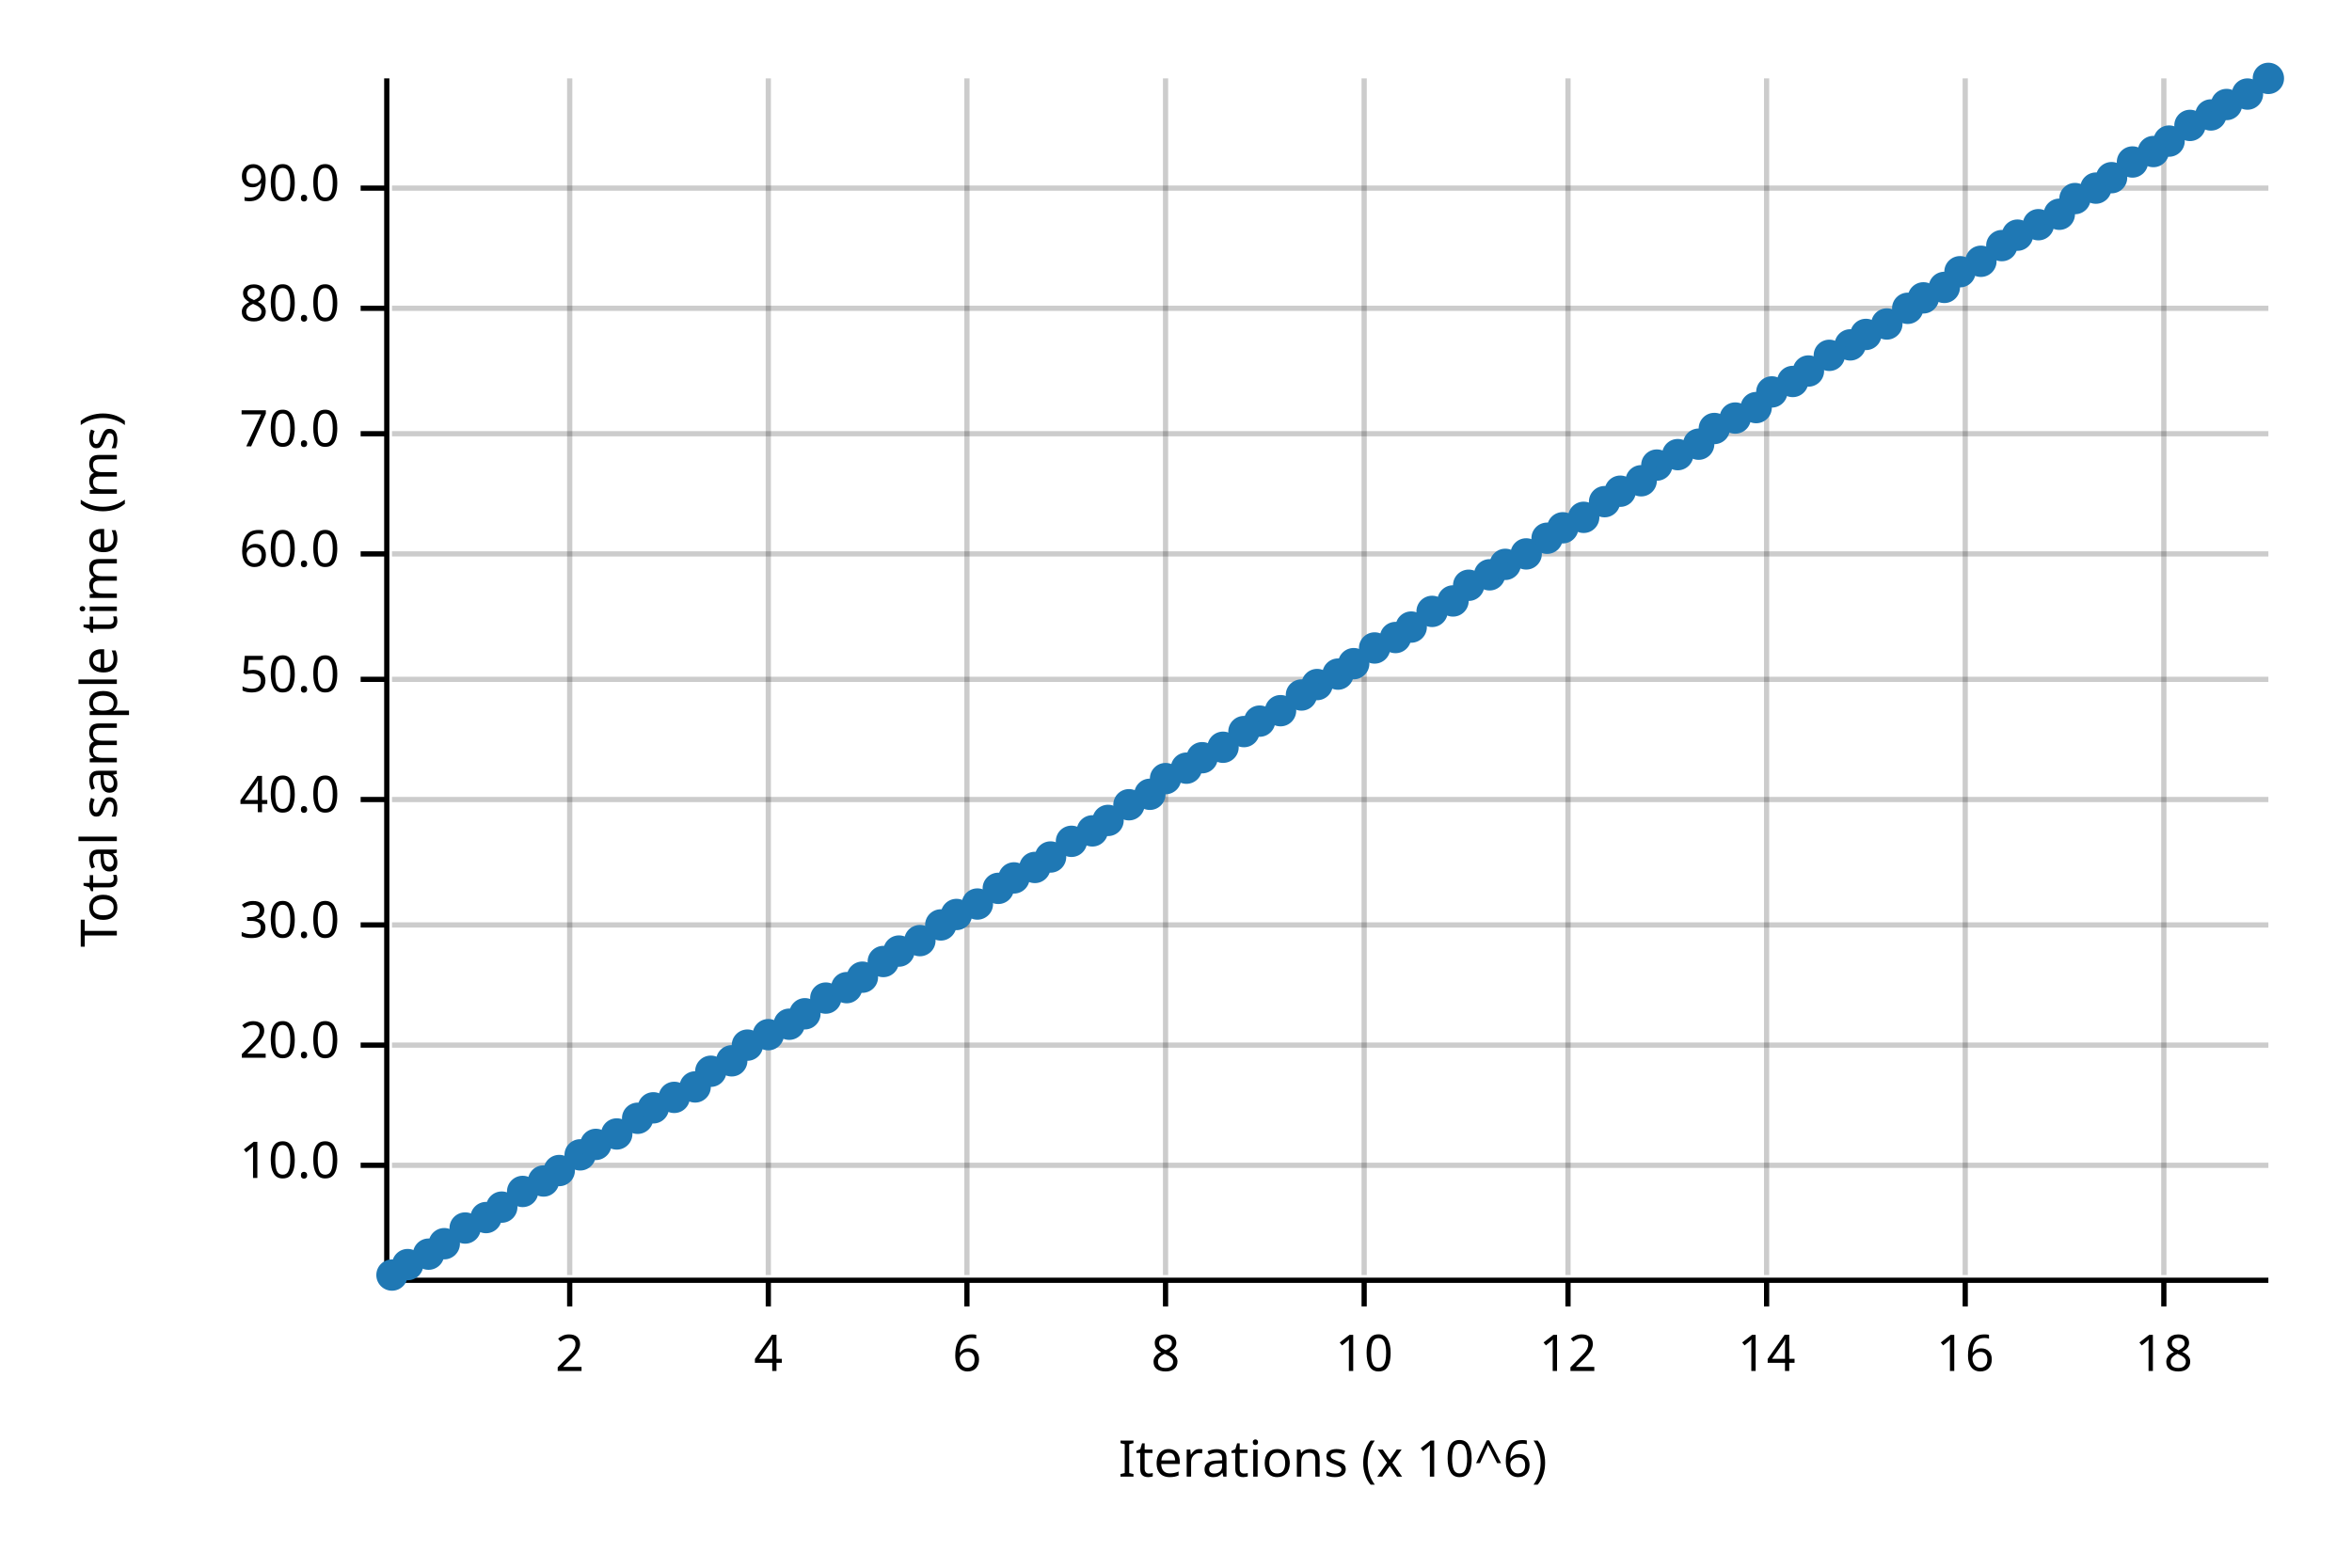
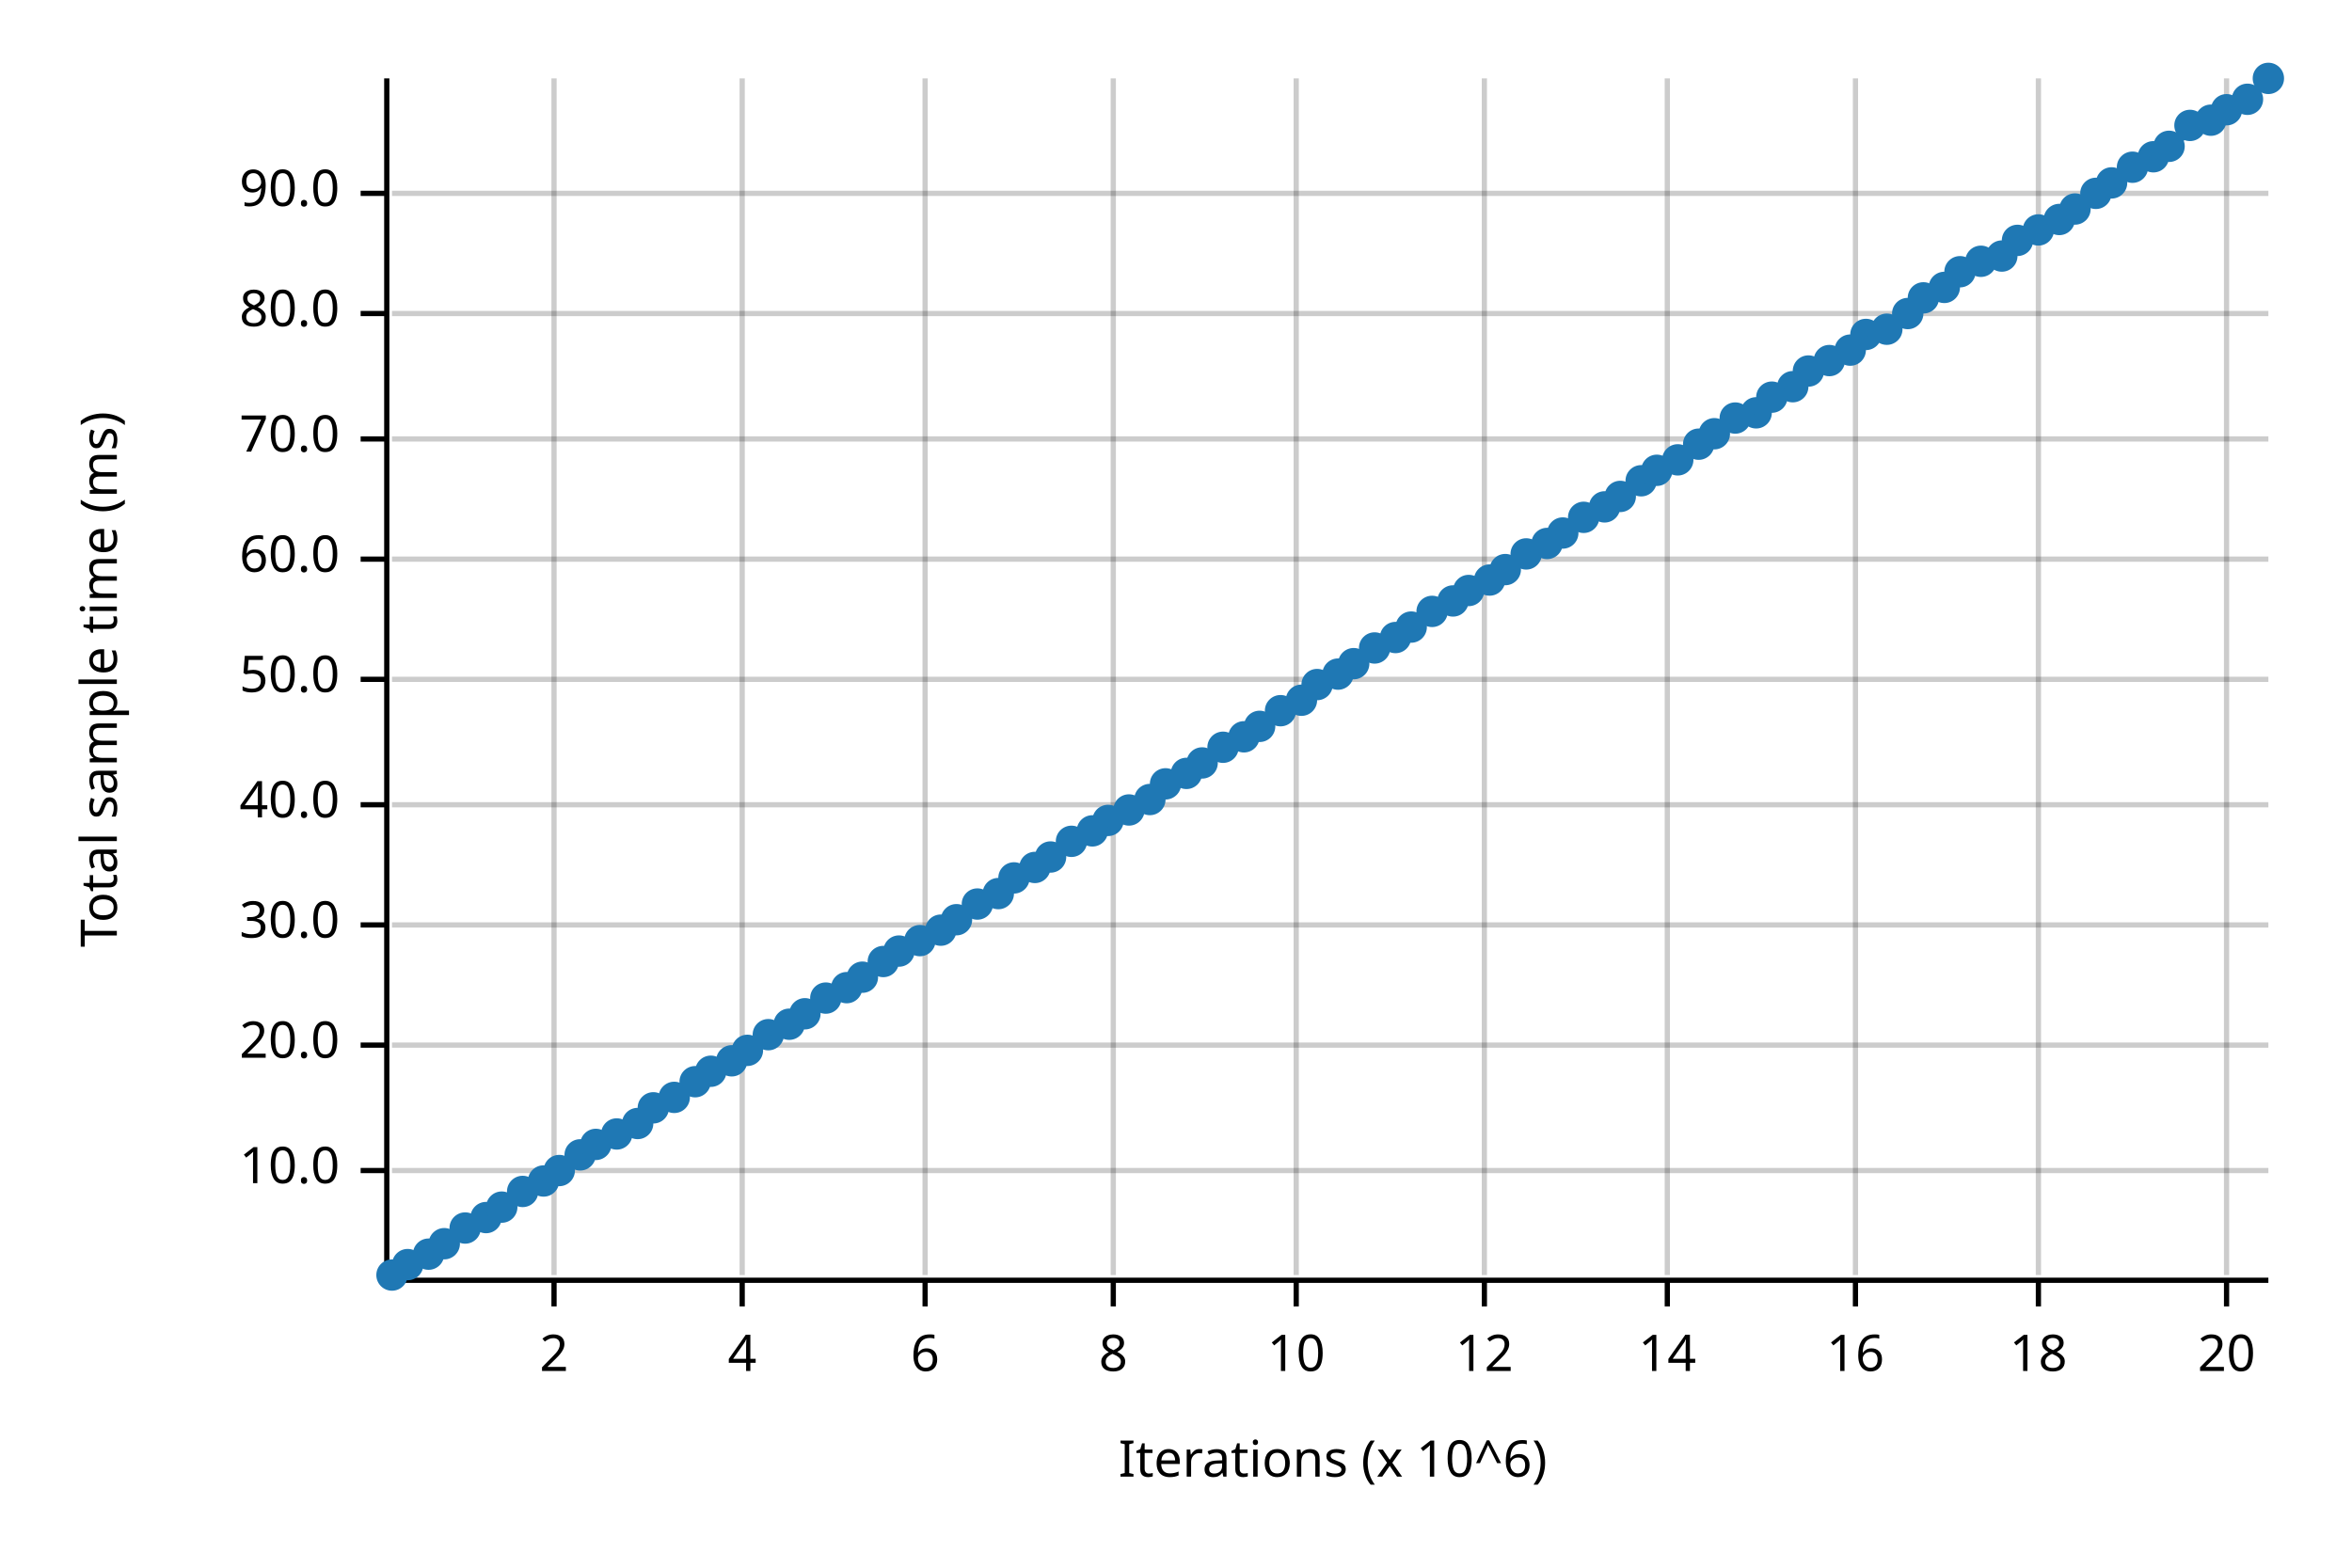
<svg xmlns="http://www.w3.org/2000/svg" width="450" height="300" viewBox="0 0 450 300">
  <text x="15" y="130" dy="0.76em" text-anchor="middle" font-family="sans-serif" font-size="9.677" opacity="1" fill="#000000" transform="rotate(270, 15, 130)">
Total sample time (ms)
</text>
  <text x="255" y="285" dy="-0.5ex" text-anchor="middle" font-family="sans-serif" font-size="9.677" opacity="1" fill="#000000">
Iterations (x 10^6)
</text>
-   <line opacity="0.2" stroke="#000000" stroke-width="1" x1="109" y1="244" x2="109" y2="15" />
-   <line opacity="0.2" stroke="#000000" stroke-width="1" x1="147" y1="244" x2="147" y2="15" />
-   <line opacity="0.2" stroke="#000000" stroke-width="1" x1="185" y1="244" x2="185" y2="15" />
-   <line opacity="0.2" stroke="#000000" stroke-width="1" x1="223" y1="244" x2="223" y2="15" />
-   <line opacity="0.2" stroke="#000000" stroke-width="1" x1="261" y1="244" x2="261" y2="15" />
-   <line opacity="0.2" stroke="#000000" stroke-width="1" x1="300" y1="244" x2="300" y2="15" />
-   <line opacity="0.2" stroke="#000000" stroke-width="1" x1="338" y1="244" x2="338" y2="15" />
-   <line opacity="0.2" stroke="#000000" stroke-width="1" x1="376" y1="244" x2="376" y2="15" />
-   <line opacity="0.2" stroke="#000000" stroke-width="1" x1="414" y1="244" x2="414" y2="15" />
-   <line opacity="0.2" stroke="#000000" stroke-width="1" x1="75" y1="223" x2="434" y2="223" />
+   <line opacity="0.2" stroke="#000000" stroke-width="1" x1="106" y1="244" x2="106" y2="15" />
+   <line opacity="0.2" stroke="#000000" stroke-width="1" x1="142" y1="244" x2="142" y2="15" />
+   <line opacity="0.2" stroke="#000000" stroke-width="1" x1="177" y1="244" x2="177" y2="15" />
+   <line opacity="0.2" stroke="#000000" stroke-width="1" x1="213" y1="244" x2="213" y2="15" />
+   <line opacity="0.2" stroke="#000000" stroke-width="1" x1="248" y1="244" x2="248" y2="15" />
+   <line opacity="0.2" stroke="#000000" stroke-width="1" x1="284" y1="244" x2="284" y2="15" />
+   <line opacity="0.2" stroke="#000000" stroke-width="1" x1="319" y1="244" x2="319" y2="15" />
+   <line opacity="0.2" stroke="#000000" stroke-width="1" x1="355" y1="244" x2="355" y2="15" />
+   <line opacity="0.2" stroke="#000000" stroke-width="1" x1="390" y1="244" x2="390" y2="15" />
+   <line opacity="0.2" stroke="#000000" stroke-width="1" x1="426" y1="244" x2="426" y2="15" />
+   <line opacity="0.2" stroke="#000000" stroke-width="1" x1="75" y1="224" x2="434" y2="224" />
  <line opacity="0.2" stroke="#000000" stroke-width="1" x1="75" y1="200" x2="434" y2="200" />
  <line opacity="0.2" stroke="#000000" stroke-width="1" x1="75" y1="177" x2="434" y2="177" />
-   <line opacity="0.2" stroke="#000000" stroke-width="1" x1="75" y1="153" x2="434" y2="153" />
+   <line opacity="0.2" stroke="#000000" stroke-width="1" x1="75" y1="154" x2="434" y2="154" />
  <line opacity="0.2" stroke="#000000" stroke-width="1" x1="75" y1="130" x2="434" y2="130" />
-   <line opacity="0.2" stroke="#000000" stroke-width="1" x1="75" y1="106" x2="434" y2="106" />
-   <line opacity="0.2" stroke="#000000" stroke-width="1" x1="75" y1="83" x2="434" y2="83" />
-   <line opacity="0.2" stroke="#000000" stroke-width="1" x1="75" y1="59" x2="434" y2="59" />
-   <line opacity="0.2" stroke="#000000" stroke-width="1" x1="75" y1="36" x2="434" y2="36" />
+   <line opacity="0.2" stroke="#000000" stroke-width="1" x1="75" y1="107" x2="434" y2="107" />
+   <line opacity="0.2" stroke="#000000" stroke-width="1" x1="75" y1="84" x2="434" y2="84" />
+   <line opacity="0.2" stroke="#000000" stroke-width="1" x1="75" y1="60" x2="434" y2="60" />
+   <line opacity="0.2" stroke="#000000" stroke-width="1" x1="75" y1="37" x2="434" y2="37" />
  <polyline fill="none" opacity="1" stroke="#000000" stroke-width="1" points="74,15 74,244 " />
-   <text x="65" y="223" dy="0.5ex" text-anchor="end" font-family="sans-serif" font-size="9.677" opacity="1" fill="#000000">
+   <text x="65" y="224" dy="0.5ex" text-anchor="end" font-family="sans-serif" font-size="9.677" opacity="1" fill="#000000">
10.0
</text>
-   <polyline fill="none" opacity="1" stroke="#000000" stroke-width="1" points="69,223 74,223 " />
+   <polyline fill="none" opacity="1" stroke="#000000" stroke-width="1" points="69,224 74,224 " />
  <text x="65" y="200" dy="0.5ex" text-anchor="end" font-family="sans-serif" font-size="9.677" opacity="1" fill="#000000">
20.0
</text>
  <polyline fill="none" opacity="1" stroke="#000000" stroke-width="1" points="69,200 74,200 " />
  <text x="65" y="177" dy="0.5ex" text-anchor="end" font-family="sans-serif" font-size="9.677" opacity="1" fill="#000000">
30.0
</text>
  <polyline fill="none" opacity="1" stroke="#000000" stroke-width="1" points="69,177 74,177 " />
-   <text x="65" y="153" dy="0.5ex" text-anchor="end" font-family="sans-serif" font-size="9.677" opacity="1" fill="#000000">
+   <text x="65" y="154" dy="0.5ex" text-anchor="end" font-family="sans-serif" font-size="9.677" opacity="1" fill="#000000">
40.0
</text>
-   <polyline fill="none" opacity="1" stroke="#000000" stroke-width="1" points="69,153 74,153 " />
+   <polyline fill="none" opacity="1" stroke="#000000" stroke-width="1" points="69,154 74,154 " />
  <text x="65" y="130" dy="0.5ex" text-anchor="end" font-family="sans-serif" font-size="9.677" opacity="1" fill="#000000">
50.0
</text>
  <polyline fill="none" opacity="1" stroke="#000000" stroke-width="1" points="69,130 74,130 " />
-   <text x="65" y="106" dy="0.5ex" text-anchor="end" font-family="sans-serif" font-size="9.677" opacity="1" fill="#000000">
+   <text x="65" y="107" dy="0.5ex" text-anchor="end" font-family="sans-serif" font-size="9.677" opacity="1" fill="#000000">
60.0
</text>
-   <polyline fill="none" opacity="1" stroke="#000000" stroke-width="1" points="69,106 74,106 " />
-   <text x="65" y="83" dy="0.5ex" text-anchor="end" font-family="sans-serif" font-size="9.677" opacity="1" fill="#000000">
+   <polyline fill="none" opacity="1" stroke="#000000" stroke-width="1" points="69,107 74,107 " />
+   <text x="65" y="84" dy="0.5ex" text-anchor="end" font-family="sans-serif" font-size="9.677" opacity="1" fill="#000000">
70.0
</text>
-   <polyline fill="none" opacity="1" stroke="#000000" stroke-width="1" points="69,83 74,83 " />
-   <text x="65" y="59" dy="0.5ex" text-anchor="end" font-family="sans-serif" font-size="9.677" opacity="1" fill="#000000">
+   <polyline fill="none" opacity="1" stroke="#000000" stroke-width="1" points="69,84 74,84 " />
+   <text x="65" y="60" dy="0.5ex" text-anchor="end" font-family="sans-serif" font-size="9.677" opacity="1" fill="#000000">
80.0
</text>
-   <polyline fill="none" opacity="1" stroke="#000000" stroke-width="1" points="69,59 74,59 " />
-   <text x="65" y="36" dy="0.5ex" text-anchor="end" font-family="sans-serif" font-size="9.677" opacity="1" fill="#000000">
+   <polyline fill="none" opacity="1" stroke="#000000" stroke-width="1" points="69,60 74,60 " />
+   <text x="65" y="37" dy="0.5ex" text-anchor="end" font-family="sans-serif" font-size="9.677" opacity="1" fill="#000000">
90.0
</text>
-   <polyline fill="none" opacity="1" stroke="#000000" stroke-width="1" points="69,36 74,36 " />
+   <polyline fill="none" opacity="1" stroke="#000000" stroke-width="1" points="69,37 74,37 " />
  <polyline fill="none" opacity="1" stroke="#000000" stroke-width="1" points="75,245 434,245 " />
-   <text x="109" y="255" dy="0.76em" text-anchor="middle" font-family="sans-serif" font-size="9.677" opacity="1" fill="#000000">
+   <text x="106" y="255" dy="0.76em" text-anchor="middle" font-family="sans-serif" font-size="9.677" opacity="1" fill="#000000">
2
</text>
-   <polyline fill="none" opacity="1" stroke="#000000" stroke-width="1" points="109,245 109,250 " />
-   <text x="147" y="255" dy="0.76em" text-anchor="middle" font-family="sans-serif" font-size="9.677" opacity="1" fill="#000000">
+   <polyline fill="none" opacity="1" stroke="#000000" stroke-width="1" points="106,245 106,250 " />
+   <text x="142" y="255" dy="0.76em" text-anchor="middle" font-family="sans-serif" font-size="9.677" opacity="1" fill="#000000">
4
</text>
-   <polyline fill="none" opacity="1" stroke="#000000" stroke-width="1" points="147,245 147,250 " />
-   <text x="185" y="255" dy="0.76em" text-anchor="middle" font-family="sans-serif" font-size="9.677" opacity="1" fill="#000000">
+   <polyline fill="none" opacity="1" stroke="#000000" stroke-width="1" points="142,245 142,250 " />
+   <text x="177" y="255" dy="0.76em" text-anchor="middle" font-family="sans-serif" font-size="9.677" opacity="1" fill="#000000">
6
</text>
-   <polyline fill="none" opacity="1" stroke="#000000" stroke-width="1" points="185,245 185,250 " />
-   <text x="223" y="255" dy="0.76em" text-anchor="middle" font-family="sans-serif" font-size="9.677" opacity="1" fill="#000000">
+   <polyline fill="none" opacity="1" stroke="#000000" stroke-width="1" points="177,245 177,250 " />
+   <text x="213" y="255" dy="0.76em" text-anchor="middle" font-family="sans-serif" font-size="9.677" opacity="1" fill="#000000">
8
</text>
-   <polyline fill="none" opacity="1" stroke="#000000" stroke-width="1" points="223,245 223,250 " />
-   <text x="261" y="255" dy="0.76em" text-anchor="middle" font-family="sans-serif" font-size="9.677" opacity="1" fill="#000000">
+   <polyline fill="none" opacity="1" stroke="#000000" stroke-width="1" points="213,245 213,250 " />
+   <text x="248" y="255" dy="0.76em" text-anchor="middle" font-family="sans-serif" font-size="9.677" opacity="1" fill="#000000">
10
</text>
-   <polyline fill="none" opacity="1" stroke="#000000" stroke-width="1" points="261,245 261,250 " />
-   <text x="300" y="255" dy="0.76em" text-anchor="middle" font-family="sans-serif" font-size="9.677" opacity="1" fill="#000000">
+   <polyline fill="none" opacity="1" stroke="#000000" stroke-width="1" points="248,245 248,250 " />
+   <text x="284" y="255" dy="0.76em" text-anchor="middle" font-family="sans-serif" font-size="9.677" opacity="1" fill="#000000">
12
</text>
-   <polyline fill="none" opacity="1" stroke="#000000" stroke-width="1" points="300,245 300,250 " />
-   <text x="338" y="255" dy="0.76em" text-anchor="middle" font-family="sans-serif" font-size="9.677" opacity="1" fill="#000000">
+   <polyline fill="none" opacity="1" stroke="#000000" stroke-width="1" points="284,245 284,250 " />
+   <text x="319" y="255" dy="0.76em" text-anchor="middle" font-family="sans-serif" font-size="9.677" opacity="1" fill="#000000">
14
</text>
-   <polyline fill="none" opacity="1" stroke="#000000" stroke-width="1" points="338,245 338,250 " />
-   <text x="376" y="255" dy="0.76em" text-anchor="middle" font-family="sans-serif" font-size="9.677" opacity="1" fill="#000000">
+   <polyline fill="none" opacity="1" stroke="#000000" stroke-width="1" points="319,245 319,250 " />
+   <text x="355" y="255" dy="0.76em" text-anchor="middle" font-family="sans-serif" font-size="9.677" opacity="1" fill="#000000">
16
</text>
-   <polyline fill="none" opacity="1" stroke="#000000" stroke-width="1" points="376,245 376,250 " />
-   <text x="414" y="255" dy="0.76em" text-anchor="middle" font-family="sans-serif" font-size="9.677" opacity="1" fill="#000000">
+   <polyline fill="none" opacity="1" stroke="#000000" stroke-width="1" points="355,245 355,250 " />
+   <text x="390" y="255" dy="0.76em" text-anchor="middle" font-family="sans-serif" font-size="9.677" opacity="1" fill="#000000">
18
</text>
-   <polyline fill="none" opacity="1" stroke="#000000" stroke-width="1" points="414,245 414,250 " />
+   <polyline fill="none" opacity="1" stroke="#000000" stroke-width="1" points="390,245 390,250 " />
+   <text x="426" y="255" dy="0.76em" text-anchor="middle" font-family="sans-serif" font-size="9.677" opacity="1" fill="#000000">
+ 20
+ </text>
+   <polyline fill="none" opacity="1" stroke="#000000" stroke-width="1" points="426,245 426,250 " />
  <circle cx="75" cy="244" r="3" opacity="1" fill="#1F78B4" stroke="none" stroke-width="1" />
  <circle cx="78" cy="242" r="3" opacity="1" fill="#1F78B4" stroke="none" stroke-width="1" />
  <circle cx="82" cy="240" r="3" opacity="1" fill="#1F78B4" stroke="none" stroke-width="1" />
  <circle cx="85" cy="238" r="3" opacity="1" fill="#1F78B4" stroke="none" stroke-width="1" />
  <circle cx="89" cy="235" r="3" opacity="1" fill="#1F78B4" stroke="none" stroke-width="1" />
  <circle cx="93" cy="233" r="3" opacity="1" fill="#1F78B4" stroke="none" stroke-width="1" />
  <circle cx="96" cy="231" r="3" opacity="1" fill="#1F78B4" stroke="none" stroke-width="1" />
  <circle cx="100" cy="228" r="3" opacity="1" fill="#1F78B4" stroke="none" stroke-width="1" />
  <circle cx="104" cy="226" r="3" opacity="1" fill="#1F78B4" stroke="none" stroke-width="1" />
  <circle cx="107" cy="224" r="3" opacity="1" fill="#1F78B4" stroke="none" stroke-width="1" />
  <circle cx="111" cy="221" r="3" opacity="1" fill="#1F78B4" stroke="none" stroke-width="1" />
  <circle cx="114" cy="219" r="3" opacity="1" fill="#1F78B4" stroke="none" stroke-width="1" />
  <circle cx="118" cy="217" r="3" opacity="1" fill="#1F78B4" stroke="none" stroke-width="1" />
-   <circle cx="122" cy="214" r="3" opacity="1" fill="#1F78B4" stroke="none" stroke-width="1" />
+   <circle cx="122" cy="215" r="3" opacity="1" fill="#1F78B4" stroke="none" stroke-width="1" />
  <circle cx="125" cy="212" r="3" opacity="1" fill="#1F78B4" stroke="none" stroke-width="1" />
  <circle cx="129" cy="210" r="3" opacity="1" fill="#1F78B4" stroke="none" stroke-width="1" />
-   <circle cx="133" cy="208" r="3" opacity="1" fill="#1F78B4" stroke="none" stroke-width="1" />
+   <circle cx="133" cy="207" r="3" opacity="1" fill="#1F78B4" stroke="none" stroke-width="1" />
  <circle cx="136" cy="205" r="3" opacity="1" fill="#1F78B4" stroke="none" stroke-width="1" />
  <circle cx="140" cy="203" r="3" opacity="1" fill="#1F78B4" stroke="none" stroke-width="1" />
-   <circle cx="143" cy="200" r="3" opacity="1" fill="#1F78B4" stroke="none" stroke-width="1" />
+   <circle cx="143" cy="201" r="3" opacity="1" fill="#1F78B4" stroke="none" stroke-width="1" />
  <circle cx="147" cy="198" r="3" opacity="1" fill="#1F78B4" stroke="none" stroke-width="1" />
  <circle cx="151" cy="196" r="3" opacity="1" fill="#1F78B4" stroke="none" stroke-width="1" />
  <circle cx="154" cy="194" r="3" opacity="1" fill="#1F78B4" stroke="none" stroke-width="1" />
  <circle cx="158" cy="191" r="3" opacity="1" fill="#1F78B4" stroke="none" stroke-width="1" />
  <circle cx="162" cy="189" r="3" opacity="1" fill="#1F78B4" stroke="none" stroke-width="1" />
  <circle cx="165" cy="187" r="3" opacity="1" fill="#1F78B4" stroke="none" stroke-width="1" />
  <circle cx="169" cy="184" r="3" opacity="1" fill="#1F78B4" stroke="none" stroke-width="1" />
  <circle cx="172" cy="182" r="3" opacity="1" fill="#1F78B4" stroke="none" stroke-width="1" />
  <circle cx="176" cy="180" r="3" opacity="1" fill="#1F78B4" stroke="none" stroke-width="1" />
-   <circle cx="180" cy="177" r="3" opacity="1" fill="#1F78B4" stroke="none" stroke-width="1" />
-   <circle cx="183" cy="175" r="3" opacity="1" fill="#1F78B4" stroke="none" stroke-width="1" />
+   <circle cx="180" cy="178" r="3" opacity="1" fill="#1F78B4" stroke="none" stroke-width="1" />
+   <circle cx="183" cy="176" r="3" opacity="1" fill="#1F78B4" stroke="none" stroke-width="1" />
  <circle cx="187" cy="173" r="3" opacity="1" fill="#1F78B4" stroke="none" stroke-width="1" />
-   <circle cx="191" cy="170" r="3" opacity="1" fill="#1F78B4" stroke="none" stroke-width="1" />
+   <circle cx="191" cy="171" r="3" opacity="1" fill="#1F78B4" stroke="none" stroke-width="1" />
  <circle cx="194" cy="168" r="3" opacity="1" fill="#1F78B4" stroke="none" stroke-width="1" />
  <circle cx="198" cy="166" r="3" opacity="1" fill="#1F78B4" stroke="none" stroke-width="1" />
  <circle cx="201" cy="164" r="3" opacity="1" fill="#1F78B4" stroke="none" stroke-width="1" />
  <circle cx="205" cy="161" r="3" opacity="1" fill="#1F78B4" stroke="none" stroke-width="1" />
  <circle cx="209" cy="159" r="3" opacity="1" fill="#1F78B4" stroke="none" stroke-width="1" />
  <circle cx="212" cy="157" r="3" opacity="1" fill="#1F78B4" stroke="none" stroke-width="1" />
-   <circle cx="216" cy="154" r="3" opacity="1" fill="#1F78B4" stroke="none" stroke-width="1" />
-   <circle cx="220" cy="152" r="3" opacity="1" fill="#1F78B4" stroke="none" stroke-width="1" />
-   <circle cx="223" cy="149" r="3" opacity="1" fill="#1F78B4" stroke="none" stroke-width="1" />
-   <circle cx="227" cy="147" r="3" opacity="1" fill="#1F78B4" stroke="none" stroke-width="1" />
-   <circle cx="230" cy="145" r="3" opacity="1" fill="#1F78B4" stroke="none" stroke-width="1" />
+   <circle cx="216" cy="155" r="3" opacity="1" fill="#1F78B4" stroke="none" stroke-width="1" />
+   <circle cx="220" cy="153" r="3" opacity="1" fill="#1F78B4" stroke="none" stroke-width="1" />
+   <circle cx="223" cy="150" r="3" opacity="1" fill="#1F78B4" stroke="none" stroke-width="1" />
+   <circle cx="227" cy="148" r="3" opacity="1" fill="#1F78B4" stroke="none" stroke-width="1" />
+   <circle cx="230" cy="146" r="3" opacity="1" fill="#1F78B4" stroke="none" stroke-width="1" />
  <circle cx="234" cy="143" r="3" opacity="1" fill="#1F78B4" stroke="none" stroke-width="1" />
-   <circle cx="238" cy="140" r="3" opacity="1" fill="#1F78B4" stroke="none" stroke-width="1" />
-   <circle cx="241" cy="138" r="3" opacity="1" fill="#1F78B4" stroke="none" stroke-width="1" />
+   <circle cx="238" cy="141" r="3" opacity="1" fill="#1F78B4" stroke="none" stroke-width="1" />
+   <circle cx="241" cy="139" r="3" opacity="1" fill="#1F78B4" stroke="none" stroke-width="1" />
  <circle cx="245" cy="136" r="3" opacity="1" fill="#1F78B4" stroke="none" stroke-width="1" />
-   <circle cx="249" cy="133" r="3" opacity="1" fill="#1F78B4" stroke="none" stroke-width="1" />
+   <circle cx="249" cy="134" r="3" opacity="1" fill="#1F78B4" stroke="none" stroke-width="1" />
  <circle cx="252" cy="131" r="3" opacity="1" fill="#1F78B4" stroke="none" stroke-width="1" />
  <circle cx="256" cy="129" r="3" opacity="1" fill="#1F78B4" stroke="none" stroke-width="1" />
  <circle cx="259" cy="127" r="3" opacity="1" fill="#1F78B4" stroke="none" stroke-width="1" />
  <circle cx="263" cy="124" r="3" opacity="1" fill="#1F78B4" stroke="none" stroke-width="1" />
  <circle cx="267" cy="122" r="3" opacity="1" fill="#1F78B4" stroke="none" stroke-width="1" />
  <circle cx="270" cy="120" r="3" opacity="1" fill="#1F78B4" stroke="none" stroke-width="1" />
  <circle cx="274" cy="117" r="3" opacity="1" fill="#1F78B4" stroke="none" stroke-width="1" />
  <circle cx="278" cy="115" r="3" opacity="1" fill="#1F78B4" stroke="none" stroke-width="1" />
-   <circle cx="281" cy="112" r="3" opacity="1" fill="#1F78B4" stroke="none" stroke-width="1" />
-   <circle cx="285" cy="110" r="3" opacity="1" fill="#1F78B4" stroke="none" stroke-width="1" />
-   <circle cx="288" cy="108" r="3" opacity="1" fill="#1F78B4" stroke="none" stroke-width="1" />
+   <circle cx="281" cy="113" r="3" opacity="1" fill="#1F78B4" stroke="none" stroke-width="1" />
+   <circle cx="285" cy="111" r="3" opacity="1" fill="#1F78B4" stroke="none" stroke-width="1" />
+   <circle cx="288" cy="109" r="3" opacity="1" fill="#1F78B4" stroke="none" stroke-width="1" />
  <circle cx="292" cy="106" r="3" opacity="1" fill="#1F78B4" stroke="none" stroke-width="1" />
-   <circle cx="296" cy="103" r="3" opacity="1" fill="#1F78B4" stroke="none" stroke-width="1" />
-   <circle cx="299" cy="101" r="3" opacity="1" fill="#1F78B4" stroke="none" stroke-width="1" />
+   <circle cx="296" cy="104" r="3" opacity="1" fill="#1F78B4" stroke="none" stroke-width="1" />
+   <circle cx="299" cy="102" r="3" opacity="1" fill="#1F78B4" stroke="none" stroke-width="1" />
  <circle cx="303" cy="99" r="3" opacity="1" fill="#1F78B4" stroke="none" stroke-width="1" />
-   <circle cx="307" cy="96" r="3" opacity="1" fill="#1F78B4" stroke="none" stroke-width="1" />
-   <circle cx="310" cy="94" r="3" opacity="1" fill="#1F78B4" stroke="none" stroke-width="1" />
+   <circle cx="307" cy="97" r="3" opacity="1" fill="#1F78B4" stroke="none" stroke-width="1" />
+   <circle cx="310" cy="95" r="3" opacity="1" fill="#1F78B4" stroke="none" stroke-width="1" />
  <circle cx="314" cy="92" r="3" opacity="1" fill="#1F78B4" stroke="none" stroke-width="1" />
-   <circle cx="317" cy="89" r="3" opacity="1" fill="#1F78B4" stroke="none" stroke-width="1" />
-   <circle cx="321" cy="87" r="3" opacity="1" fill="#1F78B4" stroke="none" stroke-width="1" />
+   <circle cx="317" cy="90" r="3" opacity="1" fill="#1F78B4" stroke="none" stroke-width="1" />
+   <circle cx="321" cy="88" r="3" opacity="1" fill="#1F78B4" stroke="none" stroke-width="1" />
  <circle cx="325" cy="85" r="3" opacity="1" fill="#1F78B4" stroke="none" stroke-width="1" />
-   <circle cx="328" cy="82" r="3" opacity="1" fill="#1F78B4" stroke="none" stroke-width="1" />
+   <circle cx="328" cy="83" r="3" opacity="1" fill="#1F78B4" stroke="none" stroke-width="1" />
  <circle cx="332" cy="80" r="3" opacity="1" fill="#1F78B4" stroke="none" stroke-width="1" />
-   <circle cx="336" cy="78" r="3" opacity="1" fill="#1F78B4" stroke="none" stroke-width="1" />
-   <circle cx="339" cy="75" r="3" opacity="1" fill="#1F78B4" stroke="none" stroke-width="1" />
-   <circle cx="343" cy="73" r="3" opacity="1" fill="#1F78B4" stroke="none" stroke-width="1" />
+   <circle cx="336" cy="79" r="3" opacity="1" fill="#1F78B4" stroke="none" stroke-width="1" />
+   <circle cx="339" cy="76" r="3" opacity="1" fill="#1F78B4" stroke="none" stroke-width="1" />
+   <circle cx="343" cy="74" r="3" opacity="1" fill="#1F78B4" stroke="none" stroke-width="1" />
  <circle cx="346" cy="71" r="3" opacity="1" fill="#1F78B4" stroke="none" stroke-width="1" />
-   <circle cx="350" cy="68" r="3" opacity="1" fill="#1F78B4" stroke="none" stroke-width="1" />
-   <circle cx="354" cy="66" r="3" opacity="1" fill="#1F78B4" stroke="none" stroke-width="1" />
+   <circle cx="350" cy="69" r="3" opacity="1" fill="#1F78B4" stroke="none" stroke-width="1" />
+   <circle cx="354" cy="67" r="3" opacity="1" fill="#1F78B4" stroke="none" stroke-width="1" />
  <circle cx="357" cy="64" r="3" opacity="1" fill="#1F78B4" stroke="none" stroke-width="1" />
-   <circle cx="361" cy="62" r="3" opacity="1" fill="#1F78B4" stroke="none" stroke-width="1" />
-   <circle cx="365" cy="59" r="3" opacity="1" fill="#1F78B4" stroke="none" stroke-width="1" />
+   <circle cx="361" cy="63" r="3" opacity="1" fill="#1F78B4" stroke="none" stroke-width="1" />
+   <circle cx="365" cy="60" r="3" opacity="1" fill="#1F78B4" stroke="none" stroke-width="1" />
  <circle cx="368" cy="57" r="3" opacity="1" fill="#1F78B4" stroke="none" stroke-width="1" />
  <circle cx="372" cy="55" r="3" opacity="1" fill="#1F78B4" stroke="none" stroke-width="1" />
  <circle cx="375" cy="52" r="3" opacity="1" fill="#1F78B4" stroke="none" stroke-width="1" />
  <circle cx="379" cy="50" r="3" opacity="1" fill="#1F78B4" stroke="none" stroke-width="1" />
-   <circle cx="383" cy="47" r="3" opacity="1" fill="#1F78B4" stroke="none" stroke-width="1" />
-   <circle cx="386" cy="45" r="3" opacity="1" fill="#1F78B4" stroke="none" stroke-width="1" />
-   <circle cx="390" cy="43" r="3" opacity="1" fill="#1F78B4" stroke="none" stroke-width="1" />
-   <circle cx="394" cy="41" r="3" opacity="1" fill="#1F78B4" stroke="none" stroke-width="1" />
-   <circle cx="397" cy="38" r="3" opacity="1" fill="#1F78B4" stroke="none" stroke-width="1" />
-   <circle cx="401" cy="36" r="3" opacity="1" fill="#1F78B4" stroke="none" stroke-width="1" />
-   <circle cx="404" cy="34" r="3" opacity="1" fill="#1F78B4" stroke="none" stroke-width="1" />
-   <circle cx="408" cy="31" r="3" opacity="1" fill="#1F78B4" stroke="none" stroke-width="1" />
-   <circle cx="412" cy="29" r="3" opacity="1" fill="#1F78B4" stroke="none" stroke-width="1" />
-   <circle cx="415" cy="27" r="3" opacity="1" fill="#1F78B4" stroke="none" stroke-width="1" />
+   <circle cx="383" cy="49" r="3" opacity="1" fill="#1F78B4" stroke="none" stroke-width="1" />
+   <circle cx="386" cy="46" r="3" opacity="1" fill="#1F78B4" stroke="none" stroke-width="1" />
+   <circle cx="390" cy="44" r="3" opacity="1" fill="#1F78B4" stroke="none" stroke-width="1" />
+   <circle cx="394" cy="42" r="3" opacity="1" fill="#1F78B4" stroke="none" stroke-width="1" />
+   <circle cx="397" cy="40" r="3" opacity="1" fill="#1F78B4" stroke="none" stroke-width="1" />
+   <circle cx="401" cy="37" r="3" opacity="1" fill="#1F78B4" stroke="none" stroke-width="1" />
+   <circle cx="404" cy="35" r="3" opacity="1" fill="#1F78B4" stroke="none" stroke-width="1" />
+   <circle cx="408" cy="32" r="3" opacity="1" fill="#1F78B4" stroke="none" stroke-width="1" />
+   <circle cx="412" cy="30" r="3" opacity="1" fill="#1F78B4" stroke="none" stroke-width="1" />
+   <circle cx="415" cy="28" r="3" opacity="1" fill="#1F78B4" stroke="none" stroke-width="1" />
  <circle cx="419" cy="24" r="3" opacity="1" fill="#1F78B4" stroke="none" stroke-width="1" />
-   <circle cx="423" cy="22" r="3" opacity="1" fill="#1F78B4" stroke="none" stroke-width="1" />
-   <circle cx="426" cy="20" r="3" opacity="1" fill="#1F78B4" stroke="none" stroke-width="1" />
-   <circle cx="430" cy="18" r="3" opacity="1" fill="#1F78B4" stroke="none" stroke-width="1" />
+   <circle cx="423" cy="23" r="3" opacity="1" fill="#1F78B4" stroke="none" stroke-width="1" />
+   <circle cx="426" cy="21" r="3" opacity="1" fill="#1F78B4" stroke="none" stroke-width="1" />
+   <circle cx="430" cy="19" r="3" opacity="1" fill="#1F78B4" stroke="none" stroke-width="1" />
  <circle cx="434" cy="15" r="3" opacity="1" fill="#1F78B4" stroke="none" stroke-width="1" />
-   <polyline fill="none" opacity="1" stroke="#1F78B4" stroke-width="1" points="75,245 434,15 " />
-   <polygon opacity="0.25" fill="#1F78B4" points="75,245 434,15 434,15 " />
+   <polyline fill="none" opacity="1" stroke="#1F78B4" stroke-width="1" points="75,245 434,16 " />
+   <polygon opacity="0.25" fill="#1F78B4" points="75,245 434,16 434,16 " />
</svg>
